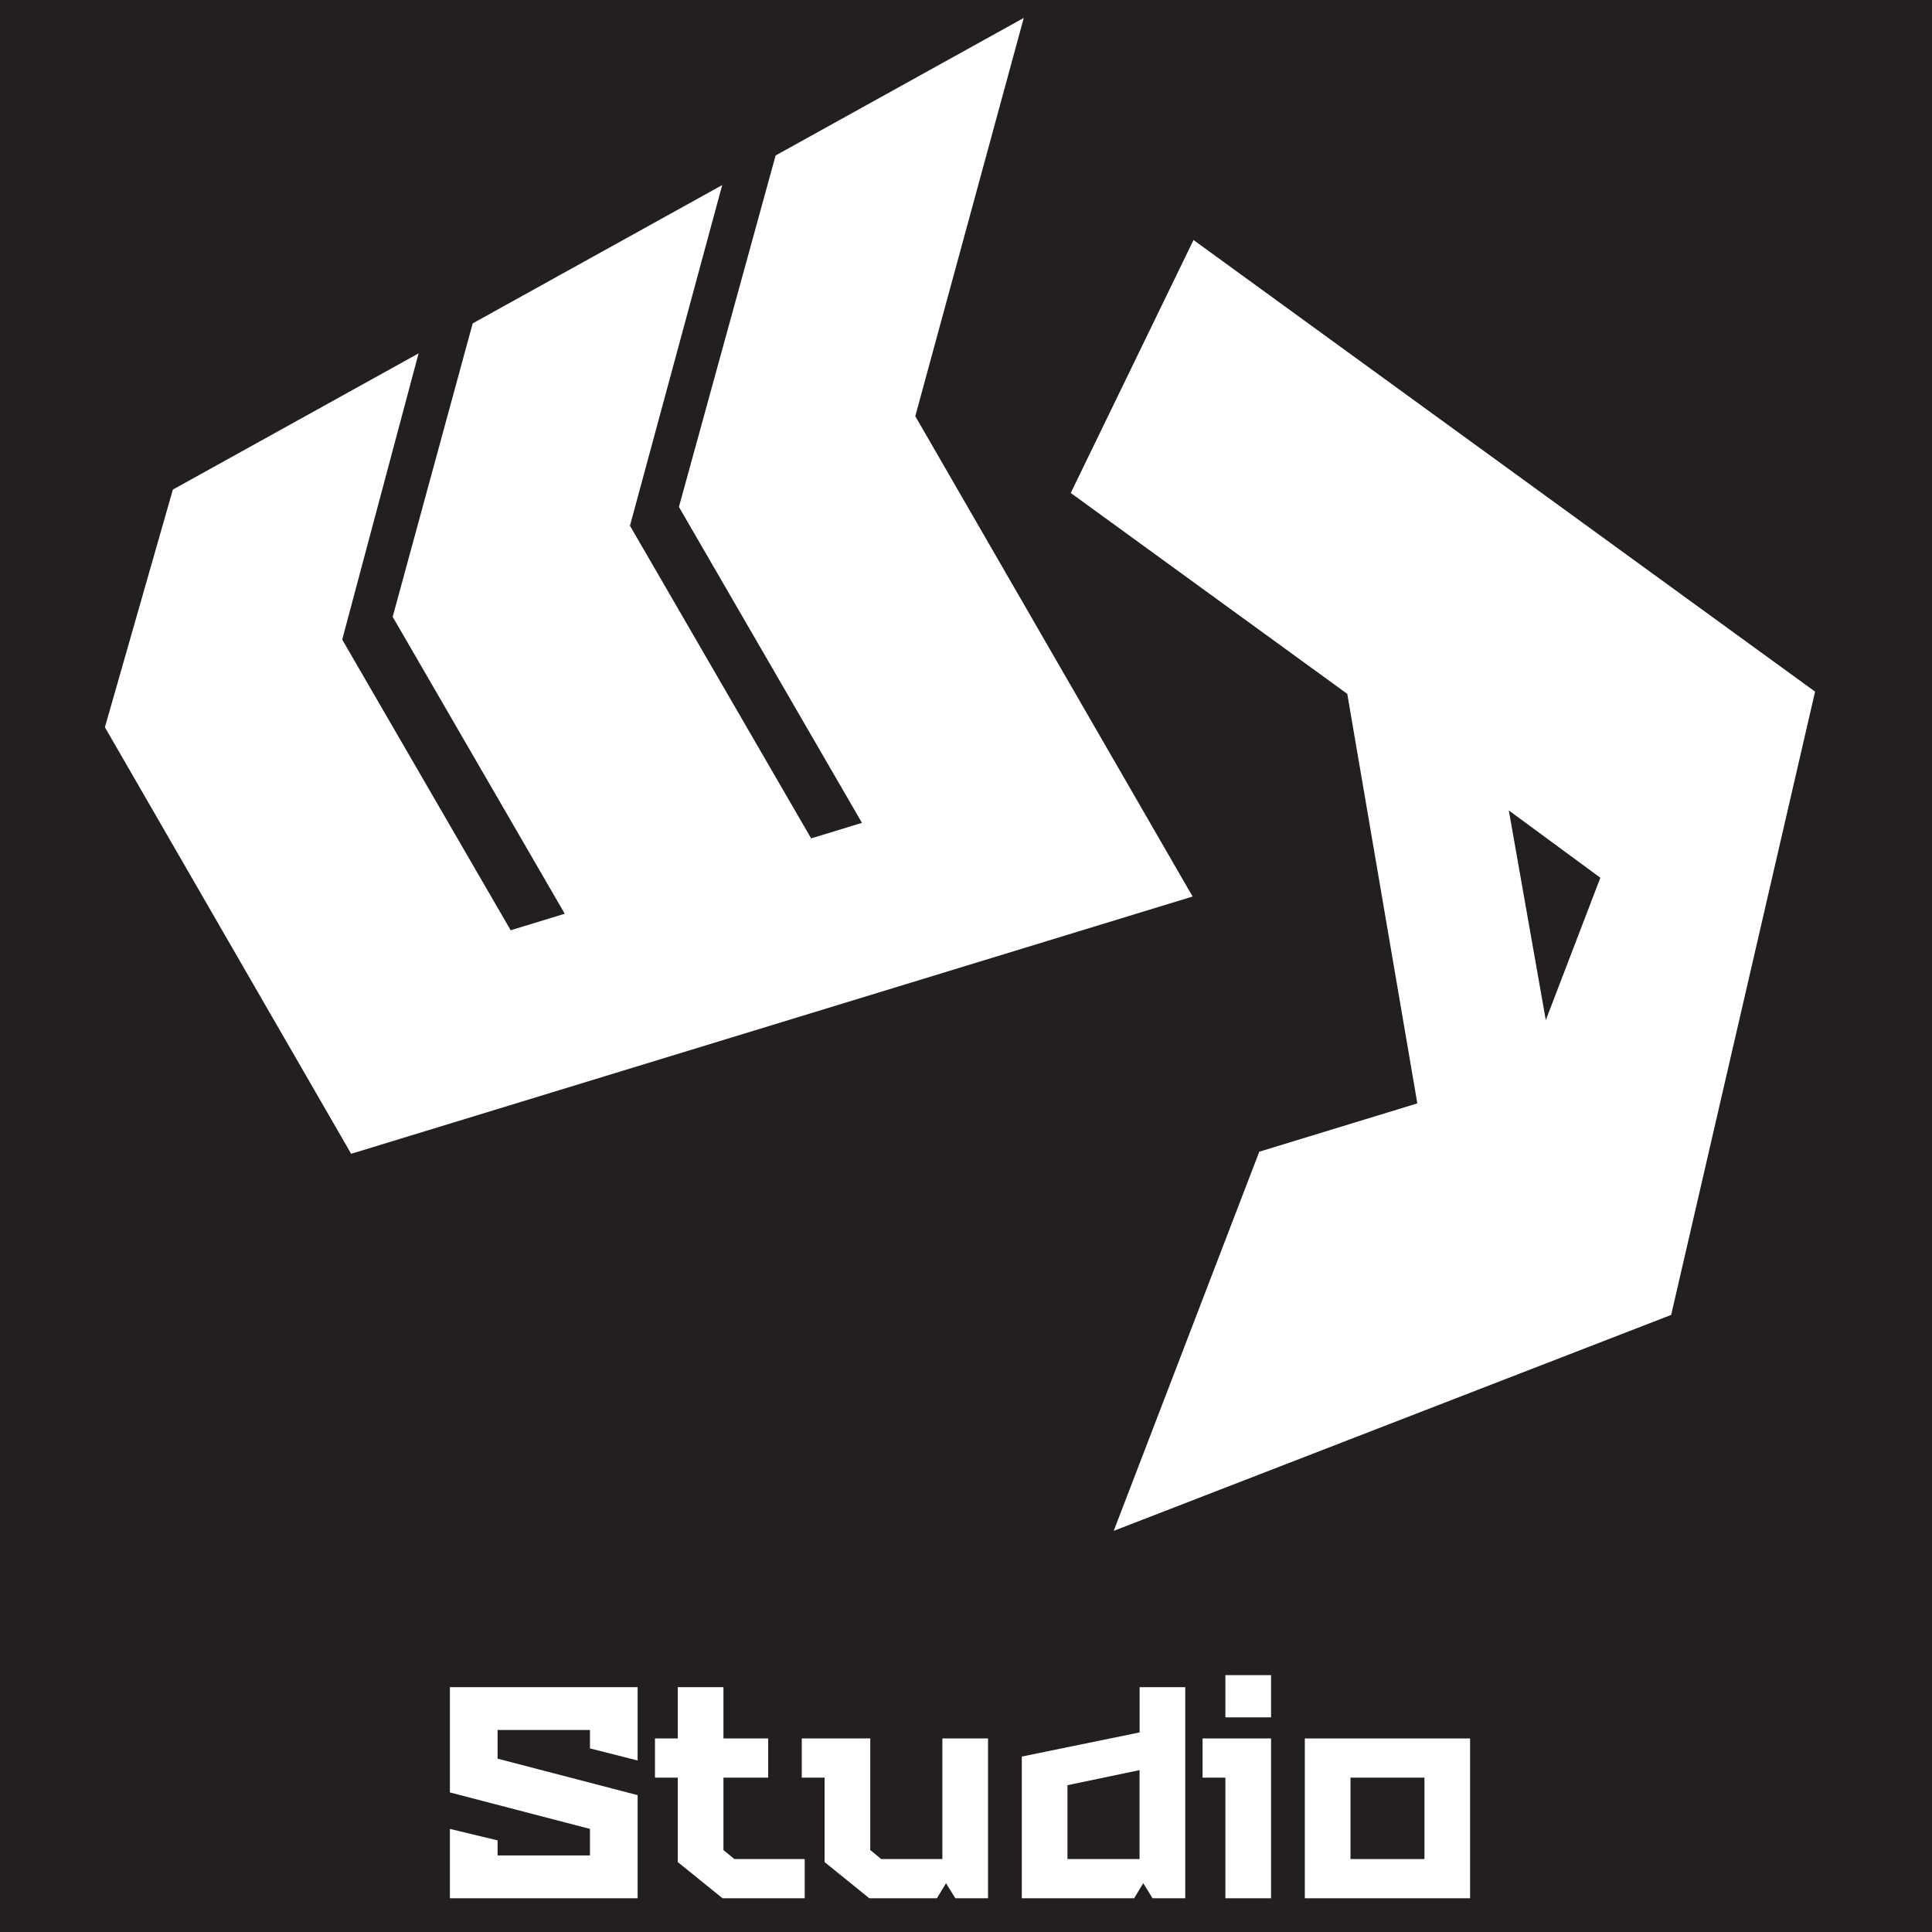
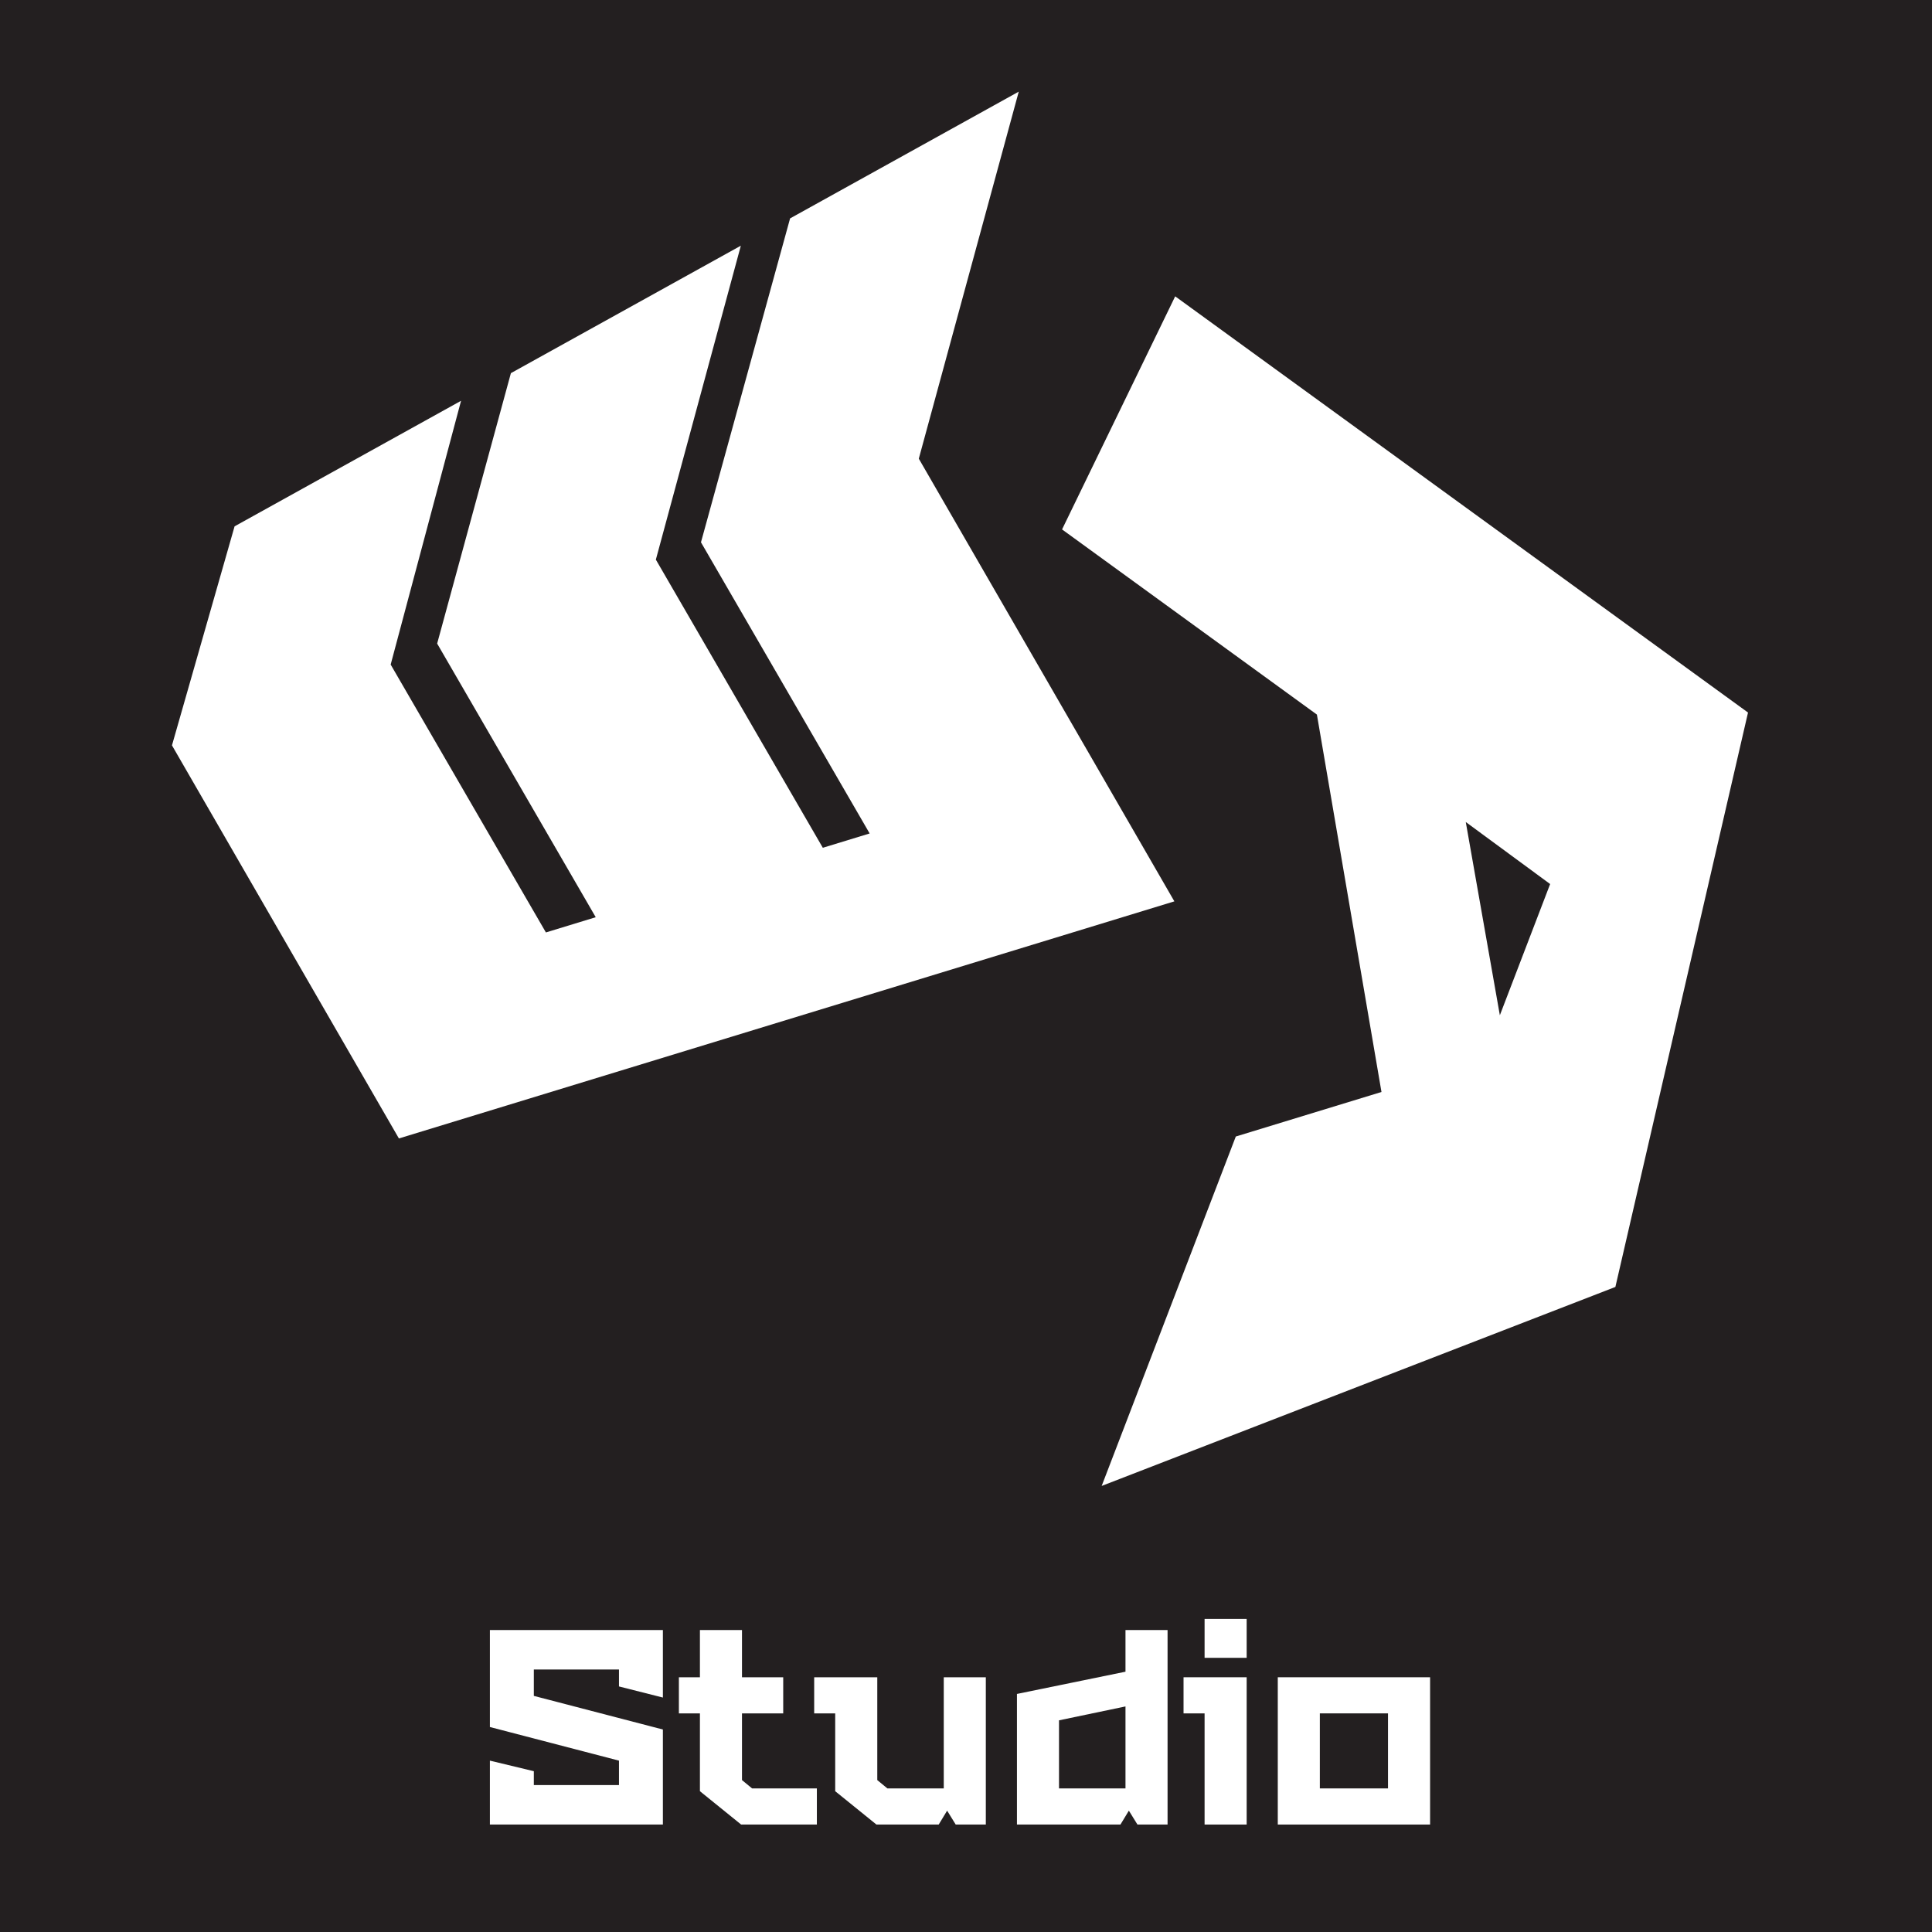
<svg xmlns="http://www.w3.org/2000/svg" id="Layer_3" data-name="Layer 3" viewBox="0 0 1000 1000">
  <defs>
    <style>
      .cls-1 {
        fill: #fff;
      }

      .cls-2 {
        fill: #231f20;
      }
    </style>
  </defs>
-   <rect class="cls-2" width="1000" height="1000" />
+   <rect class="cls-2" x="0" width="1000" height="1000" />
  <g>
    <g>
-       <polygon class="cls-1" points="89.47 253.41 216.66 182.91 177.13 331.05 264.33 481.5 292.31 472.95 203.25 319.26 244.67 167.38 373.81 95.8 326.07 272.11 419.85 433.95 446.15 425.91 351.41 262.38 401.46 80.47 529.9 9.28 473.75 215.42 617.29 464.04 181.76 597.2 54.3 376.43 89.47 253.41" />
-       <path class="cls-1" d="m617.75,124.25l-63.53,130.91,143.13,103.99,36.26,211.96-81.81,25.01-75.34,196.25,288.53-111.77,74.49-322.61-321.73-233.76Zm182.35,403.77l-19.14-108.54,47.38,34.84-28.24,73.7Z" />
+       <polygon class="cls-1" points="121.42 272.43 238.64 207.45 202.21 343.98 282.56 482.63 308.35 474.75 226.27 333.11 264.44 193.14 383.46 127.17 339.47 289.66 425.89 438.81 450.13 431.4 362.82 280.69 408.95 113.04 527.31 47.43 475.57 237.41 607.85 466.54 206.47 589.26 89.01 385.8 121.42 272.43" />
+       <path class="cls-1" d="m608.27,153.39l-58.55,120.64,131.91,95.84,33.42,195.34-75.4,23.05-69.43,180.86,265.9-103,68.65-297.31-296.5-215.43Zm168.05,372.11l-17.64-100.03,43.67,32.11-26.03,67.92Z" />
    </g>
    <g>
-       <polygon class="cls-1" points="487.77 962.25 456.11 962.25 450.44 957.57 450.44 899.82 415 899.82 415 920.11 426.81 920.11 426.81 963.81 449.96 982.54 484.93 982.54 489.66 974.74 494.48 982.54 511.4 982.54 511.4 899.82 487.77 899.82 487.77 962.25" />
-       <polygon class="cls-1" points="232.87 927.76 305.36 946.64 305.36 960.38 257.54 960.38 257.54 952.58 232.87 946.64 232.87 982.54 330.03 982.54 330.03 929.16 257.54 910.28 257.54 895.45 305.36 895.45 305.36 904.97 330.03 911.22 330.03 873.29 232.87 873.29 232.87 927.76" />
-       <polygon class="cls-1" points="374.45 957.57 374.45 920.11 397.61 920.11 397.61 899.82 374.45 899.82 374.45 873.29 350.82 873.29 350.82 899.82 339.01 899.82 339.01 920.11 350.82 920.11 350.82 963.81 373.98 982.54 416.51 982.54 416.51 962.25 380.12 962.25 374.45 957.57" />
-       <path class="cls-1" d="m589.84,896.7l-60.96,12.49v73.35h58.13l4.73-7.8,4.82,7.8h16.92v-109.25h-23.63v23.41Zm0,65.55h-37.33v-38.24l37.33-7.8v46.04Z" />
-       <polygon class="cls-1" points="622.45 920.11 634.26 920.11 634.26 982.54 657.89 982.54 657.89 899.82 622.45 899.82 622.45 920.11" />
-       <path class="cls-1" d="m675.38,899.82v82.72h85.53v-82.72h-85.53Zm61.91,62.43h-38.28v-42.14h38.28v42.14Z" />
-       <rect class="cls-1" x="634.26" y="867.05" width="23.63" height="21.85" />
+       <polygon class="cls-1" points="488.49 925.68 459.31 925.68 454.08 921.37 454.08 868.15 421.42 868.15 421.42 886.85 432.3 886.85 432.3 927.12 453.64 944.38 485.87 944.38 490.23 937.19 494.67 944.38 510.26 944.38 510.26 868.15 488.49 868.15 488.49 925.68" />
+       <polygon class="cls-1" points="253.57 893.9 320.38 911.3 320.38 923.96 276.31 923.96 276.31 916.77 253.57 911.3 253.57 944.38 343.11 944.38 343.11 895.19 276.31 877.79 276.31 864.12 320.38 864.12 320.38 872.9 343.11 878.65 343.11 843.7 253.57 843.7 253.57 893.9" />
+       <polygon class="cls-1" points="384.05 921.37 384.05 886.85 405.39 886.85 405.39 868.15 384.05 868.15 384.05 843.7 362.28 843.7 362.28 868.15 351.39 868.15 351.39 886.85 362.28 886.85 362.28 927.12 383.61 944.38 422.81 944.38 422.81 925.68 389.28 925.68 384.05 921.37" />
+       <path class="cls-1" d="m582.55,865.27l-56.18,11.51v67.6h53.57l4.36-7.19,4.44,7.19h15.59v-100.68h-21.78v21.58Zm0,60.41h-34.41v-35.24l34.41-7.19v42.43Z" />
+       <polygon class="cls-1" points="612.6 886.85 623.49 886.85 623.49 944.38 645.27 944.38 645.27 868.15 612.6 868.15 612.6 886.85" />
+       <path class="cls-1" d="m661.38,868.15v76.23h78.83v-76.23h-78.83Zm57.05,57.53h-35.28v-38.84h35.28v38.84Z" />
+       <rect class="cls-1" x="623.49" y="837.95" width="21.78" height="20.14" />
    </g>
  </g>
</svg>
